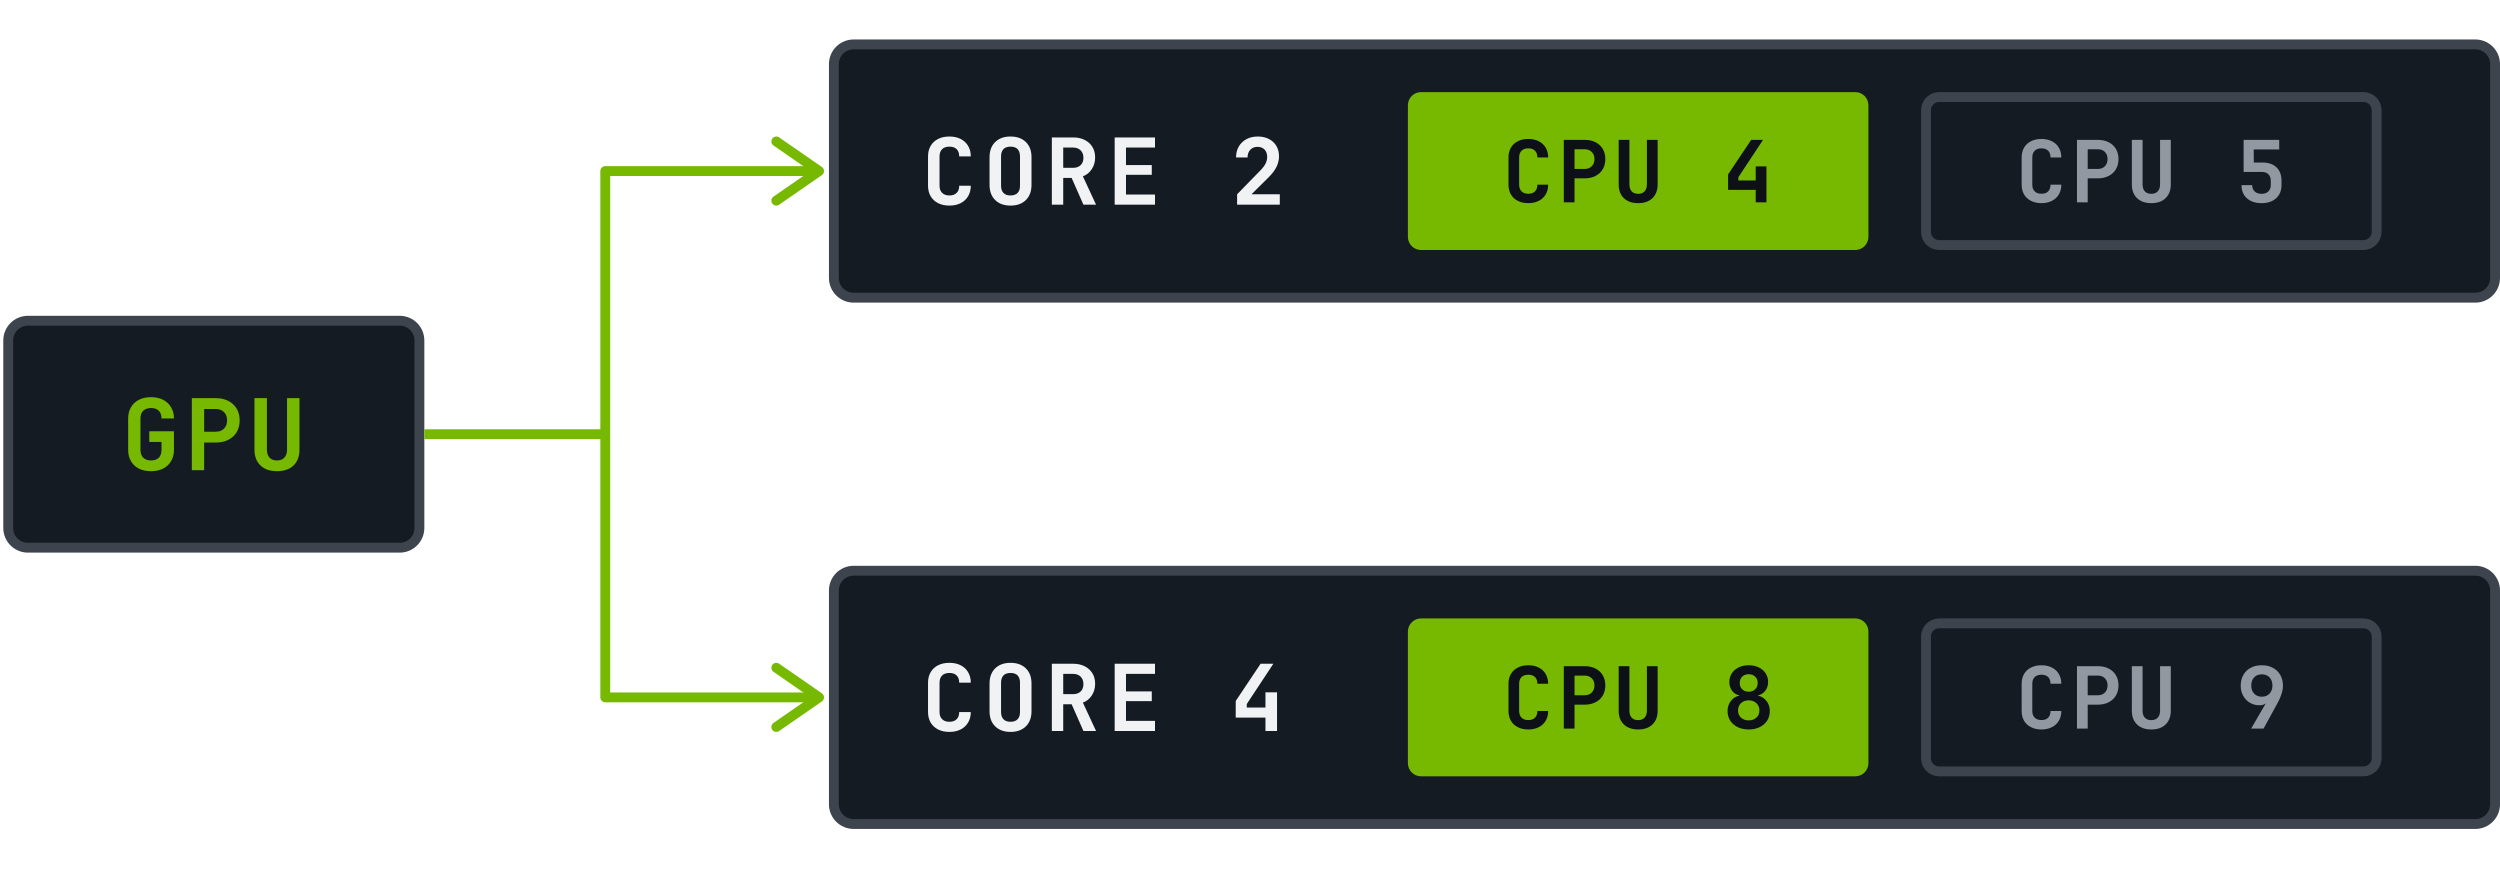
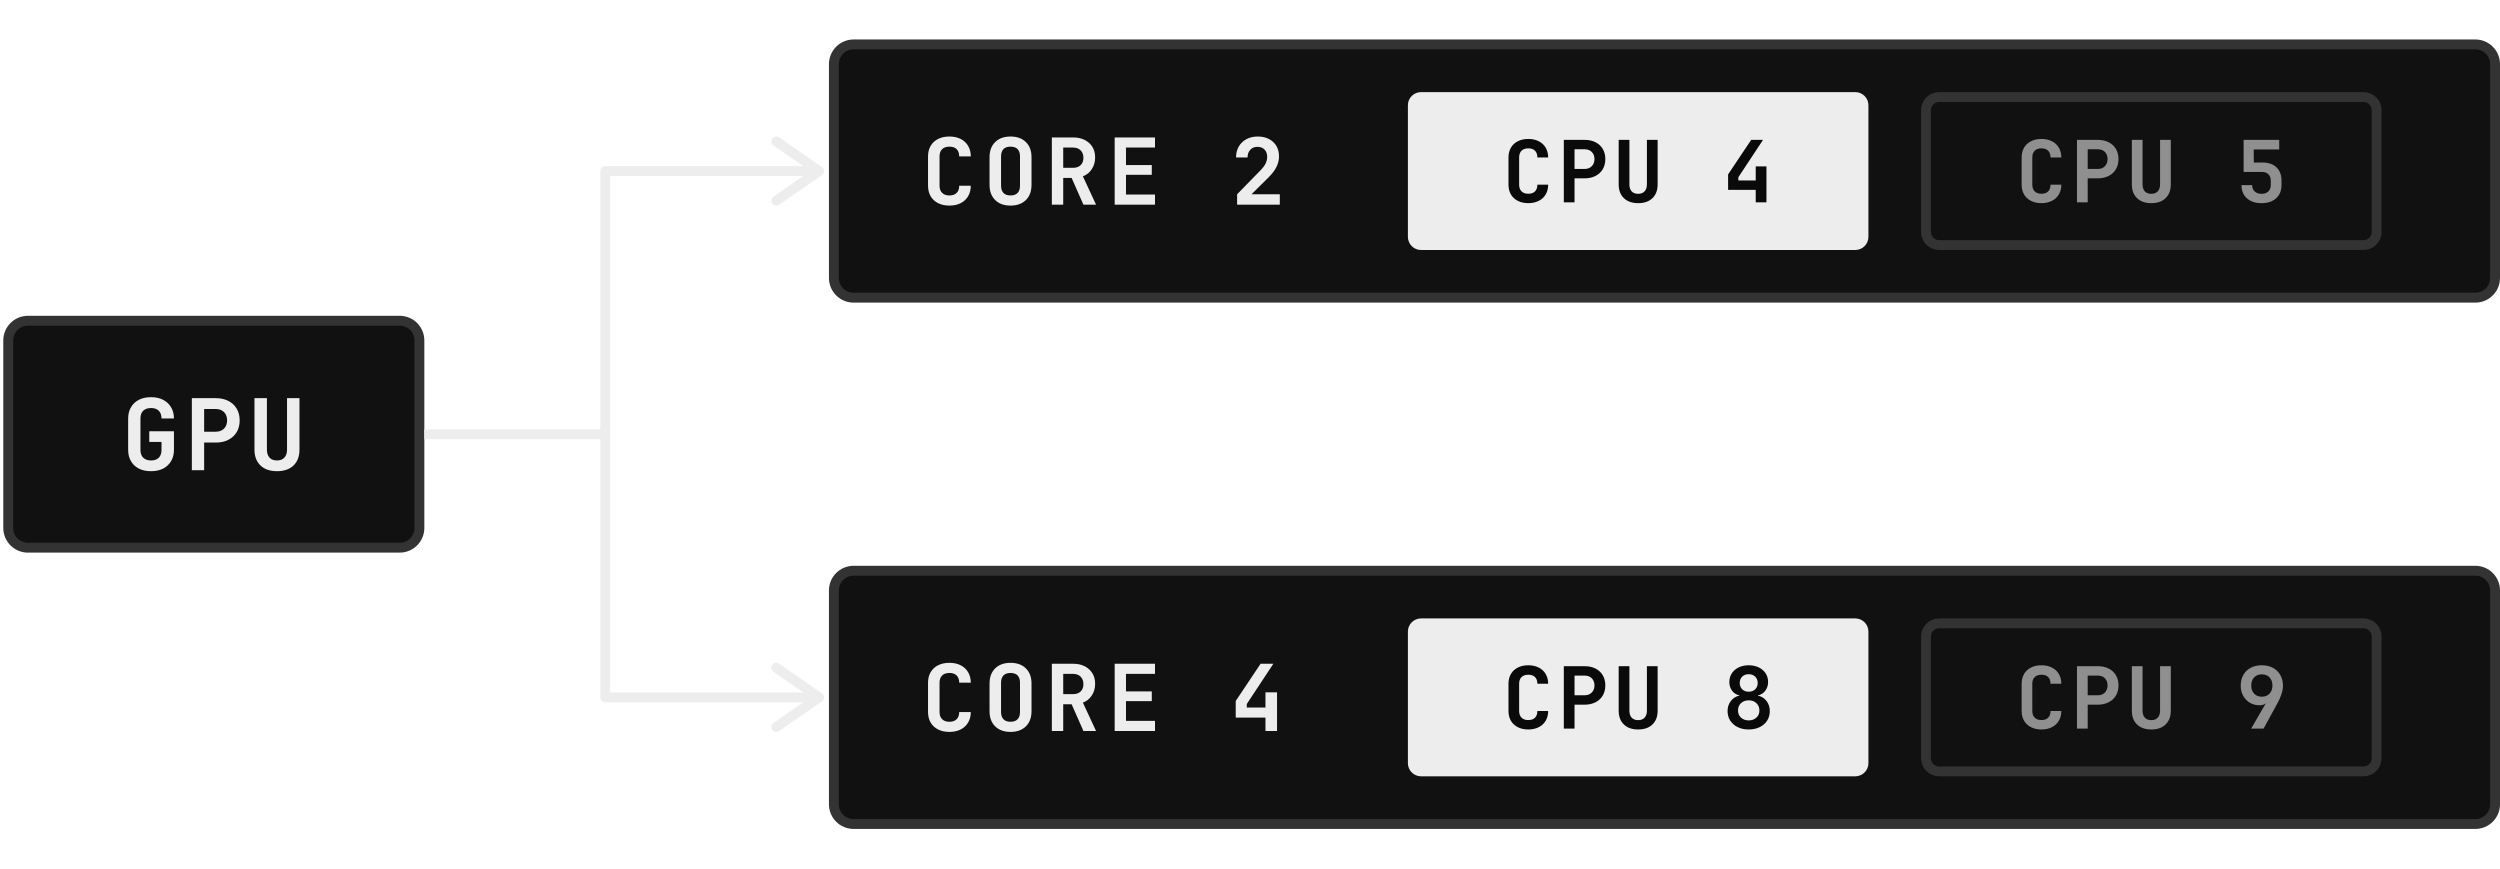
<svg xmlns="http://www.w3.org/2000/svg" width="380" height="132" viewBox="0 0 380 132" role="img" aria-label="GPU: CORE 2, CORE 4">
-   <rect x="1.25" y="48.75" width="62.5" height="34.5" rx="3" fill="#151b23" stroke="#3d444d" stroke-width="1.5" />
-   <path d="M22.96 71.62Q21.89 71.62 21.11 71.23Q20.33 70.83 19.91 70.1Q19.48 69.38 19.48 68.38V63.61Q19.48 62.62 19.91 61.9Q20.33 61.17 21.11 60.77Q21.89 60.37 22.96 60.37Q24.01 60.37 24.79 60.77Q25.57 61.17 26 61.9Q26.44 62.62 26.44 63.61H24.55Q24.55 62.85 24.14 62.44Q23.72 62.02 22.96 62.02Q22.2 62.02 21.77 62.43Q21.35 62.83 21.35 63.6V68.38Q21.35 69.15 21.77 69.57Q22.2 69.99 22.96 69.99Q23.72 69.99 24.14 69.57Q24.55 69.15 24.55 68.38V67.17H22.69V65.55H26.44V68.38Q26.44 69.38 26 70.1Q25.57 70.83 24.79 71.23Q24.01 71.62 22.96 71.62ZM29.16 71.47V60.52H32.8Q33.89 60.52 34.71 60.94Q35.53 61.36 35.98 62.12Q36.43 62.88 36.43 63.9Q36.43 64.92 35.98 65.68Q35.53 66.43 34.71 66.85Q33.89 67.27 32.8 67.27H31.03V71.47ZM31.03 65.62H32.8Q33.59 65.62 34.06 65.14Q34.52 64.66 34.52 63.9Q34.52 63.13 34.06 62.65Q33.59 62.17 32.8 62.17H31.03ZM42.1 71.62Q40.5 71.62 39.59 70.75Q38.68 69.87 38.68 68.35V60.52H40.57V68.34Q40.57 69.12 40.96 69.55Q41.35 69.99 42.1 69.99Q42.84 69.99 43.23 69.55Q43.63 69.12 43.63 68.34V60.52H45.52V68.35Q45.52 69.87 44.62 70.75Q43.72 71.62 42.1 71.62Z" fill="#76b900" />
-   <path d="M64.5 66H92M92 66V26H124M92 66V106H124" fill="none" stroke="#76b900" stroke-width="1.5" stroke-linecap="butt" stroke-linejoin="round" />
-   <path d="M118 21.5L124.5 26L118 30.5" fill="none" stroke="#76b900" stroke-width="1.5" stroke-linejoin="round" stroke-linecap="round" />
-   <rect x="126.75" y="6.75" width="252.5" height="38.5" rx="3" fill="#151b23" stroke="#3d444d" stroke-width="1.5" />
-   <path d="M144.31 31.25Q143.32 31.25 142.59 30.88Q141.86 30.51 141.46 29.83Q141.06 29.15 141.06 28.23V23.77Q141.06 22.85 141.46 22.17Q141.86 21.49 142.59 21.12Q143.32 20.75 144.31 20.75Q145.29 20.75 146.02 21.12Q146.75 21.49 147.15 22.17Q147.56 22.85 147.56 23.77H145.8Q145.8 23.06 145.41 22.67Q145.03 22.29 144.31 22.29Q143.6 22.29 143.21 22.67Q142.81 23.06 142.81 23.77V28.23Q142.81 28.94 143.21 29.32Q143.6 29.71 144.31 29.71Q145.03 29.71 145.41 29.32Q145.8 28.94 145.8 28.23H147.56Q147.56 29.15 147.15 29.83Q146.75 30.51 146.02 30.88Q145.29 31.25 144.31 31.25ZM153.6 31.25Q152.13 31.25 151.27 30.41Q150.41 29.57 150.41 28.09V23.91Q150.41 22.43 151.27 21.59Q152.13 20.75 153.6 20.75Q155.07 20.75 155.93 21.59Q156.79 22.43 156.79 23.9V28.09Q156.79 29.57 155.93 30.41Q155.07 31.25 153.6 31.25ZM153.6 29.71Q154.31 29.71 154.68 29.32Q155.04 28.94 155.04 28.23V23.77Q155.04 23.06 154.68 22.67Q154.31 22.29 153.6 22.29Q152.89 22.29 152.52 22.67Q152.16 23.06 152.16 23.77V28.23Q152.16 28.94 152.52 29.32Q152.89 29.71 153.6 29.71ZM159.88 31.11V20.89H163.1Q164.12 20.89 164.87 21.27Q165.62 21.65 166.04 22.32Q166.46 23 166.46 23.93Q166.46 24.95 165.95 25.71Q165.45 26.48 164.6 26.8L166.6 31.11H164.68L162.89 27.05H161.61V31.11ZM161.61 25.51H163.1Q163.84 25.51 164.26 25.1Q164.68 24.7 164.68 23.98Q164.68 23.27 164.25 22.85Q163.83 22.43 163.1 22.43H161.61ZM169.43 31.11V20.89H175.56V22.43H171.15V25.09H175.07V26.57H171.15V29.57H175.56V31.11ZM188.04 31.11V29.53L191.72 25.76Q192.61 24.82 192.61 23.86Q192.61 23.17 192.22 22.74Q191.82 22.32 191.14 22.32Q190.46 22.32 190.05 22.76Q189.63 23.2 189.63 23.93H187.88Q187.88 22.98 188.3 22.26Q188.72 21.55 189.46 21.15Q190.21 20.75 191.19 20.75Q192.15 20.75 192.88 21.13Q193.61 21.51 194.01 22.18Q194.41 22.86 194.41 23.77Q194.41 24.56 194.04 25.34Q193.66 26.13 192.81 26.97L190.23 29.53H194.53V31.11Z" fill="#f0f2f4" />
-   <rect x="214" y="14" width="70" height="24" rx="2" fill="#76b900" />
-   <path d="M232.3 30.88Q231.38 30.88 230.71 30.53Q230.03 30.19 229.66 29.56Q229.29 28.93 229.29 28.07V23.93Q229.29 23.08 229.66 22.44Q230.03 21.81 230.71 21.47Q231.38 21.12 232.3 21.12Q233.21 21.12 233.89 21.47Q234.57 21.81 234.94 22.44Q235.32 23.08 235.32 23.93H233.68Q233.68 23.27 233.32 22.91Q232.97 22.55 232.3 22.55Q231.64 22.55 231.28 22.91Q230.91 23.27 230.91 23.93V28.07Q230.91 28.73 231.28 29.09Q231.64 29.45 232.3 29.45Q232.97 29.45 233.32 29.09Q233.68 28.73 233.68 28.07H235.32Q235.32 28.93 234.94 29.56Q234.57 30.19 233.89 30.53Q233.21 30.88 232.3 30.88ZM237.7 30.75V21.26H240.86Q241.81 21.26 242.52 21.62Q243.23 21.98 243.62 22.64Q244.01 23.3 244.01 24.18Q244.01 25.06 243.62 25.72Q243.23 26.38 242.52 26.74Q241.81 27.11 240.86 27.11H239.33V30.75ZM239.33 25.68H240.86Q241.55 25.68 241.95 25.26Q242.36 24.84 242.36 24.18Q242.36 23.52 241.95 23.1Q241.55 22.69 240.86 22.69H239.33ZM249 30.88Q247.61 30.88 246.82 30.11Q246.04 29.35 246.04 28.04V21.26H247.67V28.03Q247.67 28.7 248.01 29.08Q248.35 29.46 249 29.46Q249.64 29.46 249.98 29.08Q250.33 28.7 250.33 28.03V21.26H251.96V28.04Q251.96 29.35 251.18 30.11Q250.4 30.88 249 30.88ZM266.87 30.75V28.86H262.67V26.51L266.18 21.26H267.98L264.23 26.94V27.43H266.87V25.29H268.5V30.75Z" fill="#0d1117" />
-   <rect x="292.75" y="14.75" width="68.5" height="22.5" rx="2" fill="none" stroke="#3d444d" stroke-width="1.5" />
-   <path d="M310.3 30.88Q309.38 30.88 308.71 30.53Q308.03 30.19 307.66 29.56Q307.29 28.93 307.29 28.07V23.93Q307.29 23.08 307.66 22.44Q308.03 21.81 308.71 21.47Q309.38 21.12 310.3 21.12Q311.21 21.12 311.89 21.47Q312.57 21.81 312.94 22.44Q313.32 23.08 313.32 23.93H311.68Q311.68 23.27 311.32 22.91Q310.97 22.55 310.3 22.55Q309.64 22.55 309.28 22.91Q308.91 23.27 308.91 23.93V28.07Q308.91 28.73 309.28 29.09Q309.64 29.45 310.3 29.45Q310.97 29.45 311.32 29.09Q311.68 28.73 311.68 28.07H313.32Q313.32 28.93 312.94 29.56Q312.57 30.19 311.89 30.53Q311.21 30.88 310.3 30.88ZM315.7 30.75V21.26H318.86Q319.81 21.26 320.52 21.62Q321.23 21.98 321.62 22.64Q322.01 23.3 322.01 24.18Q322.01 25.06 321.62 25.72Q321.23 26.38 320.52 26.74Q319.81 27.11 318.86 27.11H317.33V30.75ZM317.33 25.68H318.86Q319.55 25.68 319.95 25.26Q320.35 24.84 320.35 24.18Q320.35 23.52 319.95 23.1Q319.55 22.69 318.86 22.69H317.33ZM327 30.88Q325.61 30.88 324.82 30.11Q324.04 29.35 324.04 28.04V21.26H325.67V28.03Q325.67 28.7 326.01 29.08Q326.35 29.46 327 29.46Q327.64 29.46 327.98 29.08Q328.33 28.7 328.33 28.03V21.26H329.96V28.04Q329.96 29.35 329.18 30.11Q328.4 30.88 327 30.88ZM343.75 30.88Q342.36 30.88 341.53 30.14Q340.71 29.41 340.71 28.14H342.33Q342.33 28.74 342.71 29.1Q343.1 29.46 343.76 29.46Q344.42 29.46 344.79 29.1Q345.16 28.74 345.16 28.11V27.48Q345.16 26.85 344.8 26.49Q344.44 26.13 343.77 26.13H341.03V21.26H346.44V22.72H342.56L342.58 24.7H343.85Q345.26 24.7 346.02 25.43Q346.79 26.16 346.79 27.48V28.11Q346.79 29.39 345.98 30.13Q345.16 30.88 343.75 30.88Z" fill="#9198a1" />
-   <path d="M118 101.5L124.5 106L118 110.5" fill="none" stroke="#76b900" stroke-width="1.5" stroke-linejoin="round" stroke-linecap="round" />
-   <rect x="126.75" y="86.75" width="252.5" height="38.5" rx="3" fill="#151b23" stroke="#3d444d" stroke-width="1.5" />
-   <path d="M144.31 111.25Q143.32 111.25 142.59 110.88Q141.86 110.51 141.46 109.83Q141.06 109.15 141.06 108.23V103.77Q141.06 102.85 141.46 102.17Q141.86 101.49 142.59 101.12Q143.32 100.75 144.31 100.75Q145.29 100.75 146.02 101.12Q146.75 101.49 147.15 102.17Q147.56 102.85 147.56 103.77H145.8Q145.8 103.06 145.41 102.67Q145.03 102.29 144.31 102.29Q143.6 102.29 143.21 102.67Q142.81 103.06 142.81 103.77V108.23Q142.81 108.94 143.21 109.32Q143.6 109.71 144.31 109.71Q145.03 109.71 145.41 109.32Q145.8 108.94 145.8 108.23H147.56Q147.56 109.15 147.15 109.83Q146.75 110.51 146.02 110.88Q145.29 111.25 144.31 111.25ZM153.6 111.25Q152.13 111.25 151.27 110.41Q150.41 109.57 150.41 108.09V103.91Q150.41 102.43 151.27 101.59Q152.13 100.75 153.6 100.75Q155.07 100.75 155.93 101.59Q156.79 102.43 156.79 103.9V108.09Q156.79 109.57 155.93 110.41Q155.07 111.25 153.6 111.25ZM153.6 109.71Q154.31 109.71 154.68 109.32Q155.04 108.94 155.04 108.23V103.77Q155.04 103.06 154.68 102.67Q154.31 102.29 153.6 102.29Q152.89 102.29 152.52 102.67Q152.16 103.06 152.16 103.77V108.23Q152.16 108.94 152.52 109.32Q152.89 109.71 153.6 109.71ZM159.88 111.11V100.89H163.1Q164.12 100.89 164.87 101.27Q165.62 101.65 166.04 102.33Q166.46 103 166.46 103.93Q166.46 104.95 165.95 105.71Q165.45 106.48 164.6 106.8L166.6 111.11H164.68L162.89 107.05H161.61V111.11ZM161.61 105.51H163.1Q163.84 105.51 164.26 105.1Q164.68 104.7 164.68 103.98Q164.68 103.27 164.25 102.85Q163.83 102.43 163.1 102.43H161.61ZM169.43 111.11V100.89H175.56V102.43H171.15V105.09H175.07V106.57H171.15V109.57H175.56V111.11ZM192.35 111.11V109.08H187.83V106.55L191.61 100.89H193.55L189.51 107.01V107.54H192.35V105.23H194.11V111.11Z" fill="#f0f2f4" />
-   <rect x="214" y="94" width="70" height="24" rx="2" fill="#76b900" />
-   <path d="M232.3 110.88Q231.38 110.88 230.71 110.53Q230.03 110.19 229.66 109.56Q229.29 108.93 229.29 108.07V103.93Q229.29 103.08 229.66 102.44Q230.03 101.81 230.71 101.47Q231.38 101.12 232.3 101.12Q233.21 101.12 233.89 101.47Q234.57 101.81 234.94 102.44Q235.32 103.08 235.32 103.93H233.68Q233.68 103.27 233.32 102.91Q232.97 102.56 232.3 102.56Q231.64 102.56 231.28 102.91Q230.91 103.27 230.91 103.93V108.07Q230.91 108.73 231.28 109.09Q231.64 109.45 232.3 109.45Q232.97 109.45 233.32 109.09Q233.68 108.73 233.68 108.07H235.32Q235.32 108.93 234.94 109.56Q234.57 110.19 233.89 110.53Q233.21 110.88 232.3 110.88ZM237.7 110.75V101.26H240.86Q241.81 101.26 242.52 101.62Q243.23 101.98 243.62 102.64Q244.01 103.3 244.01 104.18Q244.01 105.06 243.62 105.72Q243.23 106.38 242.52 106.74Q241.81 107.11 240.86 107.11H239.33V110.75ZM239.33 105.68H240.86Q241.55 105.68 241.95 105.26Q242.36 104.84 242.36 104.18Q242.36 103.52 241.95 103.1Q241.55 102.69 240.86 102.69H239.33ZM249 110.88Q247.61 110.88 246.82 110.11Q246.04 109.35 246.04 108.04V101.26H247.67V108.03Q247.67 108.7 248.01 109.08Q248.35 109.46 249 109.46Q249.64 109.46 249.98 109.08Q250.33 108.7 250.33 108.03V101.26H251.96V108.04Q251.96 109.35 251.18 110.11Q250.4 110.88 249 110.88ZM265.8 110.88Q264.85 110.88 264.12 110.52Q263.4 110.16 262.99 109.53Q262.59 108.9 262.59 108.07Q262.59 107.2 263.09 106.55Q263.59 105.9 264.4 105.73V105.7Q263.71 105.56 263.28 105Q262.86 104.44 262.86 103.67Q262.86 102.92 263.23 102.35Q263.6 101.78 264.27 101.45Q264.93 101.12 265.8 101.12Q266.67 101.12 267.34 101.45Q268.01 101.78 268.38 102.35Q268.75 102.92 268.75 103.67Q268.75 104.44 268.32 105Q267.89 105.56 267.2 105.7V105.73Q268.01 105.9 268.51 106.55Q269.01 107.2 269.01 108.07Q269.01 108.9 268.61 109.53Q268.21 110.16 267.48 110.52Q266.75 110.88 265.8 110.88ZM265.8 105.14Q266.41 105.14 266.79 104.77Q267.17 104.4 267.17 103.82Q267.17 103.22 266.79 102.85Q266.41 102.48 265.8 102.48Q265.19 102.48 264.81 102.85Q264.44 103.22 264.44 103.82Q264.44 104.4 264.81 104.77Q265.19 105.14 265.8 105.14ZM265.8 109.5Q266.52 109.5 266.97 109.08Q267.43 108.67 267.43 107.99Q267.43 107.3 266.97 106.88Q266.52 106.45 265.8 106.45Q265.09 106.45 264.63 106.88Q264.18 107.3 264.18 107.99Q264.18 108.67 264.63 109.08Q265.09 109.5 265.8 109.5Z" fill="#0d1117" />
-   <rect x="292.75" y="94.75" width="68.5" height="22.5" rx="2" fill="none" stroke="#3d444d" stroke-width="1.5" />
-   <path d="M310.3 110.88Q309.38 110.88 308.71 110.53Q308.03 110.19 307.66 109.56Q307.29 108.93 307.29 108.07V103.93Q307.29 103.08 307.66 102.44Q308.03 101.81 308.71 101.47Q309.38 101.12 310.3 101.12Q311.21 101.12 311.89 101.47Q312.57 101.81 312.94 102.44Q313.32 103.08 313.32 103.93H311.68Q311.68 103.27 311.32 102.91Q310.97 102.56 310.3 102.56Q309.64 102.56 309.28 102.91Q308.91 103.27 308.91 103.93V108.07Q308.91 108.73 309.28 109.09Q309.64 109.45 310.3 109.45Q310.97 109.45 311.32 109.09Q311.68 108.73 311.68 108.07H313.32Q313.32 108.93 312.94 109.56Q312.57 110.19 311.89 110.53Q311.21 110.88 310.3 110.88ZM315.7 110.75V101.26H318.86Q319.81 101.26 320.52 101.62Q321.23 101.98 321.62 102.64Q322.01 103.3 322.01 104.18Q322.01 105.06 321.62 105.72Q321.23 106.38 320.52 106.74Q319.81 107.11 318.86 107.11H317.33V110.75ZM317.33 105.68H318.86Q319.55 105.68 319.95 105.26Q320.35 104.84 320.35 104.18Q320.35 103.52 319.95 103.1Q319.55 102.69 318.86 102.69H317.33ZM327 110.88Q325.61 110.88 324.82 110.11Q324.04 109.35 324.04 108.04V101.26H325.67V108.03Q325.67 108.7 326.01 109.08Q326.35 109.46 327 109.46Q327.64 109.46 327.98 109.08Q328.33 108.7 328.33 108.03V101.26H329.96V108.04Q329.96 109.35 329.18 110.11Q328.4 110.88 327 110.88ZM342.17 110.75 344.4 106.91Q344.24 107.03 344.03 107.11Q343.83 107.2 343.41 107.2Q342.63 107.2 341.99 106.82Q341.34 106.44 340.97 105.77Q340.59 105.1 340.59 104.22Q340.59 103.28 340.99 102.59Q341.38 101.89 342.1 101.51Q342.82 101.12 343.8 101.12Q344.77 101.12 345.5 101.52Q346.22 101.91 346.61 102.61Q347.01 103.32 347.01 104.27Q347.01 104.83 346.77 105.55Q346.53 106.27 346.11 107.01L344.06 110.75ZM343.8 105.9Q344.53 105.9 344.97 105.43Q345.41 104.97 345.41 104.19Q345.41 103.43 344.97 102.96Q344.53 102.5 343.8 102.5Q343.07 102.5 342.63 102.96Q342.19 103.43 342.19 104.19Q342.19 104.97 342.63 105.43Q343.07 105.9 343.8 105.9Z" fill="#9198a1" />
+   <rect x="1.25" y="48.75" width="62.5" height="34.5" rx="3" fill="#111111" stroke="#333333" stroke-width="1.5" />
+   <path d="M22.96 71.62Q21.89 71.62 21.11 71.23Q20.33 70.83 19.91 70.1Q19.48 69.38 19.48 68.38V63.61Q19.48 62.62 19.91 61.9Q20.33 61.17 21.11 60.77Q21.89 60.37 22.96 60.37Q24.01 60.37 24.79 60.77Q25.57 61.17 26 61.9Q26.44 62.62 26.44 63.61H24.55Q24.55 62.85 24.14 62.44Q23.72 62.02 22.96 62.02Q22.2 62.02 21.77 62.43Q21.35 62.83 21.35 63.6V68.38Q21.35 69.15 21.77 69.57Q22.2 69.99 22.96 69.99Q23.72 69.99 24.14 69.57Q24.55 69.15 24.55 68.38V67.17H22.69V65.55H26.44V68.38Q26.44 69.38 26 70.1Q25.57 70.83 24.79 71.23Q24.01 71.62 22.96 71.62ZM29.16 71.47V60.52H32.8Q33.89 60.52 34.71 60.94Q35.53 61.36 35.98 62.12Q36.43 62.88 36.43 63.9Q36.43 64.92 35.98 65.68Q35.53 66.43 34.71 66.85Q33.89 67.27 32.8 67.27H31.03V71.47ZM31.03 65.62H32.8Q33.59 65.62 34.06 65.14Q34.52 64.66 34.52 63.9Q34.52 63.13 34.06 62.65Q33.59 62.17 32.8 62.17H31.03ZM42.1 71.62Q40.5 71.62 39.59 70.75Q38.68 69.87 38.68 68.35V60.52H40.57V68.34Q40.57 69.12 40.96 69.55Q41.35 69.99 42.1 69.99Q42.84 69.99 43.23 69.55Q43.63 69.12 43.63 68.34V60.52H45.52V68.35Q45.52 69.87 44.62 70.75Q43.72 71.62 42.1 71.62Z" fill="#ededed" />
+   <path d="M64.5 66H92M92 66V26H124M92 66V106H124" fill="none" stroke="#ededed" stroke-width="1.5" stroke-linecap="butt" stroke-linejoin="round" />
+   <path d="M118 21.5L124.5 26L118 30.5" fill="none" stroke="#ededed" stroke-width="1.5" stroke-linejoin="round" stroke-linecap="round" />
+   <rect x="126.75" y="6.75" width="252.5" height="38.5" rx="3" fill="#111111" stroke="#333333" stroke-width="1.5" />
+   <path d="M144.31 31.25Q143.32 31.25 142.59 30.88Q141.86 30.51 141.46 29.83Q141.06 29.15 141.06 28.23V23.77Q141.06 22.85 141.46 22.17Q141.86 21.49 142.59 21.12Q143.32 20.75 144.31 20.75Q145.29 20.75 146.02 21.12Q146.75 21.49 147.15 22.17Q147.56 22.85 147.56 23.77H145.8Q145.8 23.06 145.41 22.67Q145.03 22.29 144.31 22.29Q143.6 22.29 143.21 22.67Q142.81 23.06 142.81 23.77V28.23Q142.81 28.94 143.21 29.32Q143.6 29.71 144.31 29.71Q145.03 29.71 145.41 29.32Q145.8 28.94 145.8 28.23H147.56Q147.56 29.15 147.15 29.83Q146.75 30.51 146.02 30.88Q145.29 31.25 144.31 31.25ZM153.6 31.25Q152.13 31.25 151.27 30.41Q150.41 29.57 150.41 28.09V23.91Q150.41 22.43 151.27 21.59Q152.13 20.75 153.6 20.75Q155.07 20.75 155.93 21.59Q156.79 22.43 156.79 23.9V28.09Q156.79 29.57 155.93 30.41Q155.07 31.25 153.6 31.25ZM153.6 29.71Q154.31 29.71 154.68 29.32Q155.04 28.94 155.04 28.23V23.77Q155.04 23.06 154.68 22.67Q154.31 22.29 153.6 22.29Q152.89 22.29 152.52 22.67Q152.16 23.06 152.16 23.77V28.23Q152.16 28.94 152.52 29.32Q152.89 29.71 153.6 29.71ZM159.88 31.11V20.89H163.1Q164.12 20.89 164.87 21.27Q165.62 21.65 166.04 22.32Q166.46 23 166.46 23.93Q166.46 24.95 165.95 25.71Q165.45 26.48 164.6 26.8L166.6 31.11H164.68L162.89 27.05H161.61V31.11ZM161.61 25.51H163.1Q163.84 25.51 164.26 25.1Q164.68 24.7 164.68 23.98Q164.68 23.27 164.25 22.85Q163.83 22.43 163.1 22.43H161.61ZM169.43 31.11V20.89H175.56V22.43H171.15V25.09H175.07V26.57H171.15V29.57H175.56V31.11ZM188.04 31.11V29.53L191.72 25.76Q192.61 24.82 192.61 23.86Q192.61 23.17 192.22 22.74Q191.82 22.32 191.14 22.32Q190.46 22.32 190.05 22.76Q189.63 23.2 189.63 23.93H187.88Q187.88 22.98 188.3 22.26Q188.72 21.55 189.46 21.15Q190.21 20.75 191.19 20.75Q192.15 20.75 192.88 21.13Q193.61 21.51 194.01 22.18Q194.41 22.86 194.41 23.77Q194.41 24.56 194.04 25.34Q193.66 26.13 192.81 26.97L190.23 29.53H194.53V31.11Z" fill="#ededed" />
+   <rect x="214" y="14" width="70" height="24" rx="2" fill="#ededed" />
+   <path d="M232.3 30.88Q231.38 30.88 230.71 30.53Q230.03 30.19 229.66 29.56Q229.29 28.93 229.29 28.07V23.93Q229.29 23.08 229.66 22.44Q230.03 21.81 230.71 21.47Q231.38 21.12 232.3 21.12Q233.21 21.12 233.89 21.47Q234.57 21.81 234.94 22.44Q235.32 23.08 235.32 23.93H233.68Q233.68 23.27 233.32 22.91Q232.97 22.55 232.3 22.55Q231.64 22.55 231.28 22.91Q230.91 23.27 230.91 23.93V28.07Q230.91 28.73 231.28 29.09Q231.64 29.45 232.3 29.45Q232.97 29.45 233.32 29.09Q233.68 28.73 233.68 28.07H235.32Q235.32 28.93 234.94 29.56Q234.57 30.19 233.89 30.53Q233.21 30.88 232.3 30.88ZM237.7 30.75V21.26H240.86Q241.81 21.26 242.52 21.62Q243.23 21.98 243.62 22.64Q244.01 23.3 244.01 24.18Q244.01 25.06 243.62 25.72Q243.23 26.38 242.52 26.74Q241.81 27.11 240.86 27.11H239.33V30.75ZM239.33 25.68H240.86Q241.55 25.68 241.95 25.26Q242.36 24.84 242.36 24.18Q242.36 23.52 241.95 23.1Q241.55 22.69 240.86 22.69H239.33ZM249 30.88Q247.61 30.88 246.82 30.11Q246.04 29.35 246.04 28.04V21.26H247.67V28.03Q247.67 28.7 248.01 29.08Q248.35 29.46 249 29.46Q249.64 29.46 249.98 29.08Q250.33 28.7 250.33 28.03V21.26H251.96V28.04Q251.96 29.35 251.18 30.11Q250.4 30.88 249 30.88ZM266.87 30.75V28.86H262.67V26.51L266.18 21.26H267.98L264.23 26.94V27.43H266.87V25.29H268.5V30.75Z" fill="#0a0a0a" />
+   <rect x="292.75" y="14.75" width="68.5" height="22.5" rx="2" fill="none" stroke="#333333" stroke-width="1.5" />
+   <path d="M310.3 30.88Q309.38 30.88 308.71 30.53Q308.03 30.19 307.66 29.56Q307.29 28.93 307.29 28.07V23.93Q307.29 23.08 307.66 22.44Q308.03 21.81 308.71 21.47Q309.38 21.12 310.3 21.12Q311.21 21.12 311.89 21.47Q312.57 21.81 312.94 22.44Q313.32 23.08 313.32 23.93H311.68Q311.68 23.27 311.32 22.91Q310.97 22.55 310.3 22.55Q309.64 22.55 309.28 22.91Q308.91 23.27 308.91 23.93V28.07Q308.91 28.73 309.28 29.09Q309.64 29.45 310.3 29.45Q310.97 29.45 311.32 29.09Q311.68 28.73 311.68 28.07H313.32Q313.32 28.93 312.94 29.56Q312.57 30.19 311.89 30.53Q311.21 30.88 310.3 30.88ZM315.7 30.75V21.26H318.86Q319.81 21.26 320.52 21.62Q321.23 21.98 321.62 22.64Q322.01 23.3 322.01 24.18Q322.01 25.06 321.62 25.72Q321.23 26.38 320.52 26.74Q319.81 27.11 318.86 27.11H317.33V30.75ZM317.33 25.68H318.86Q319.55 25.68 319.95 25.26Q320.35 24.84 320.35 24.18Q320.35 23.52 319.95 23.1Q319.55 22.69 318.86 22.69H317.33ZM327 30.88Q325.61 30.88 324.82 30.11Q324.04 29.35 324.04 28.04V21.26H325.67V28.03Q325.67 28.7 326.01 29.08Q326.35 29.46 327 29.46Q327.64 29.46 327.98 29.08Q328.33 28.7 328.33 28.03V21.26H329.96V28.04Q329.96 29.35 329.18 30.11Q328.4 30.88 327 30.88ZM343.75 30.88Q342.36 30.88 341.53 30.14Q340.71 29.41 340.71 28.14H342.33Q342.33 28.74 342.71 29.1Q343.1 29.46 343.76 29.46Q344.42 29.46 344.79 29.1Q345.16 28.74 345.16 28.11V27.48Q345.16 26.85 344.8 26.49Q344.44 26.13 343.77 26.13H341.03V21.26H346.44V22.72H342.56L342.58 24.7H343.85Q345.26 24.7 346.02 25.43Q346.79 26.16 346.79 27.48V28.11Q346.79 29.39 345.98 30.13Q345.16 30.88 343.75 30.88Z" fill="#8f8f8f" />
+   <path d="M118 101.5L124.5 106L118 110.5" fill="none" stroke="#ededed" stroke-width="1.5" stroke-linejoin="round" stroke-linecap="round" />
+   <rect x="126.75" y="86.75" width="252.5" height="38.5" rx="3" fill="#111111" stroke="#333333" stroke-width="1.5" />
+   <path d="M144.31 111.25Q143.32 111.25 142.59 110.88Q141.86 110.51 141.46 109.83Q141.06 109.15 141.06 108.23V103.77Q141.06 102.85 141.46 102.17Q141.86 101.49 142.59 101.12Q143.32 100.75 144.31 100.75Q145.29 100.75 146.02 101.12Q146.75 101.49 147.15 102.17Q147.56 102.85 147.56 103.77H145.8Q145.8 103.06 145.41 102.67Q145.03 102.29 144.31 102.29Q143.6 102.29 143.21 102.67Q142.81 103.06 142.81 103.77V108.23Q142.81 108.94 143.21 109.32Q143.6 109.71 144.31 109.71Q145.03 109.71 145.41 109.32Q145.8 108.94 145.8 108.23H147.56Q147.56 109.15 147.15 109.83Q146.75 110.51 146.02 110.88Q145.29 111.25 144.31 111.25ZM153.6 111.25Q152.13 111.25 151.27 110.41Q150.41 109.57 150.41 108.09V103.91Q150.41 102.43 151.27 101.59Q152.13 100.75 153.6 100.75Q155.07 100.75 155.93 101.59Q156.79 102.43 156.79 103.9V108.09Q156.79 109.57 155.93 110.41Q155.07 111.25 153.6 111.25ZM153.6 109.71Q154.31 109.71 154.68 109.32Q155.04 108.94 155.04 108.23V103.77Q155.04 103.06 154.68 102.67Q154.31 102.29 153.6 102.29Q152.89 102.29 152.52 102.67Q152.16 103.06 152.16 103.77V108.23Q152.16 108.94 152.52 109.32Q152.89 109.71 153.6 109.71ZM159.88 111.11V100.89H163.1Q164.12 100.89 164.87 101.27Q165.62 101.65 166.04 102.33Q166.46 103 166.46 103.93Q166.46 104.95 165.95 105.71Q165.45 106.48 164.6 106.8L166.6 111.11H164.68L162.89 107.05H161.61V111.11ZM161.61 105.51H163.1Q163.84 105.51 164.26 105.1Q164.68 104.7 164.68 103.98Q164.68 103.27 164.25 102.85Q163.83 102.43 163.1 102.43H161.61ZM169.43 111.11V100.89H175.56V102.43H171.15V105.09H175.07V106.57H171.15V109.57H175.56V111.11ZM192.35 111.11V109.08H187.83V106.55L191.61 100.89H193.55L189.51 107.01V107.54H192.35V105.23H194.11V111.11Z" fill="#ededed" />
+   <rect x="214" y="94" width="70" height="24" rx="2" fill="#ededed" />
+   <path d="M232.3 110.88Q231.38 110.88 230.71 110.53Q230.03 110.19 229.66 109.56Q229.29 108.93 229.29 108.07V103.93Q229.29 103.08 229.66 102.44Q230.03 101.81 230.71 101.47Q231.38 101.12 232.3 101.12Q233.21 101.12 233.89 101.47Q234.57 101.81 234.94 102.44Q235.32 103.08 235.32 103.93H233.68Q233.68 103.27 233.32 102.91Q232.97 102.56 232.3 102.56Q231.64 102.56 231.28 102.91Q230.91 103.27 230.91 103.93V108.07Q230.91 108.73 231.28 109.09Q231.64 109.45 232.3 109.45Q232.97 109.45 233.32 109.09Q233.68 108.73 233.68 108.07H235.32Q235.32 108.93 234.94 109.56Q234.57 110.19 233.89 110.53Q233.21 110.88 232.3 110.88ZM237.7 110.75V101.26H240.86Q241.81 101.26 242.52 101.62Q243.23 101.98 243.62 102.64Q244.01 103.3 244.01 104.18Q244.01 105.06 243.62 105.72Q243.23 106.38 242.52 106.74Q241.81 107.11 240.86 107.11H239.33V110.75ZM239.33 105.68H240.86Q241.55 105.68 241.95 105.26Q242.36 104.84 242.36 104.18Q242.36 103.52 241.95 103.1Q241.55 102.69 240.86 102.69H239.33ZM249 110.88Q247.61 110.88 246.82 110.11Q246.04 109.35 246.04 108.04V101.26H247.67V108.03Q247.67 108.7 248.01 109.08Q248.35 109.46 249 109.46Q249.64 109.46 249.98 109.08Q250.33 108.7 250.33 108.03V101.26H251.96V108.04Q251.96 109.35 251.18 110.11Q250.4 110.88 249 110.88ZM265.8 110.88Q264.85 110.88 264.12 110.52Q263.4 110.16 262.99 109.53Q262.59 108.9 262.59 108.07Q262.59 107.2 263.09 106.55Q263.59 105.9 264.4 105.73V105.7Q263.71 105.56 263.28 105Q262.86 104.44 262.86 103.67Q262.86 102.92 263.23 102.35Q263.6 101.78 264.27 101.45Q264.93 101.12 265.8 101.12Q266.67 101.12 267.34 101.45Q268.01 101.78 268.38 102.35Q268.75 102.92 268.75 103.67Q268.75 104.44 268.32 105Q267.89 105.56 267.2 105.7V105.73Q268.01 105.9 268.51 106.55Q269.01 107.2 269.01 108.07Q269.01 108.9 268.61 109.53Q268.21 110.16 267.48 110.52Q266.75 110.88 265.8 110.88ZM265.8 105.14Q266.41 105.14 266.79 104.77Q267.17 104.4 267.17 103.82Q267.17 103.22 266.79 102.85Q266.41 102.48 265.8 102.48Q265.19 102.48 264.81 102.85Q264.44 103.22 264.44 103.82Q264.44 104.4 264.81 104.77Q265.19 105.14 265.8 105.14ZM265.8 109.5Q266.52 109.5 266.97 109.08Q267.43 108.67 267.43 107.99Q267.43 107.3 266.97 106.88Q266.52 106.45 265.8 106.45Q265.09 106.45 264.63 106.88Q264.18 107.3 264.18 107.99Q264.18 108.67 264.63 109.08Q265.09 109.5 265.8 109.5Z" fill="#0a0a0a" />
+   <rect x="292.75" y="94.75" width="68.5" height="22.5" rx="2" fill="none" stroke="#333333" stroke-width="1.5" />
+   <path d="M310.3 110.88Q309.38 110.88 308.71 110.53Q308.03 110.19 307.66 109.56Q307.29 108.93 307.29 108.07V103.93Q307.29 103.08 307.66 102.44Q308.03 101.81 308.71 101.47Q309.38 101.12 310.3 101.12Q311.21 101.12 311.89 101.47Q312.57 101.81 312.94 102.44Q313.32 103.08 313.32 103.93H311.68Q311.68 103.27 311.32 102.91Q310.97 102.56 310.3 102.56Q309.64 102.56 309.28 102.91Q308.91 103.27 308.91 103.93V108.07Q308.91 108.73 309.28 109.09Q309.64 109.45 310.3 109.45Q310.97 109.45 311.32 109.09Q311.68 108.73 311.68 108.07H313.32Q313.32 108.93 312.94 109.56Q312.57 110.19 311.89 110.53Q311.21 110.88 310.3 110.88ZM315.7 110.75V101.26H318.86Q319.81 101.26 320.52 101.62Q321.23 101.98 321.62 102.64Q322.01 103.3 322.01 104.18Q322.01 105.06 321.62 105.72Q321.23 106.38 320.52 106.74Q319.81 107.11 318.86 107.11H317.33V110.75ZM317.33 105.68H318.86Q319.55 105.68 319.95 105.26Q320.35 104.84 320.35 104.18Q320.35 103.52 319.95 103.1Q319.55 102.69 318.86 102.69H317.33ZM327 110.88Q325.61 110.88 324.82 110.11Q324.04 109.35 324.04 108.04V101.26H325.67V108.03Q325.67 108.7 326.01 109.08Q326.35 109.46 327 109.46Q327.64 109.46 327.98 109.08Q328.33 108.7 328.33 108.03V101.26H329.96V108.04Q329.96 109.35 329.18 110.11Q328.4 110.88 327 110.88ZM342.17 110.75 344.4 106.91Q344.24 107.03 344.03 107.11Q343.83 107.2 343.41 107.2Q342.63 107.2 341.99 106.82Q341.34 106.44 340.97 105.77Q340.59 105.1 340.59 104.22Q340.59 103.28 340.99 102.59Q341.38 101.89 342.1 101.51Q342.82 101.12 343.8 101.12Q344.77 101.12 345.5 101.52Q346.22 101.91 346.61 102.61Q347.01 103.32 347.01 104.27Q347.01 104.83 346.77 105.55Q346.53 106.27 346.11 107.01L344.06 110.75ZM343.8 105.9Q344.53 105.9 344.97 105.43Q345.41 104.97 345.41 104.19Q345.41 103.43 344.97 102.96Q344.53 102.5 343.8 102.5Q343.07 102.5 342.63 102.96Q342.19 103.43 342.19 104.19Q342.19 104.97 342.63 105.43Q343.07 105.9 343.8 105.9Z" fill="#8f8f8f" />
</svg>
